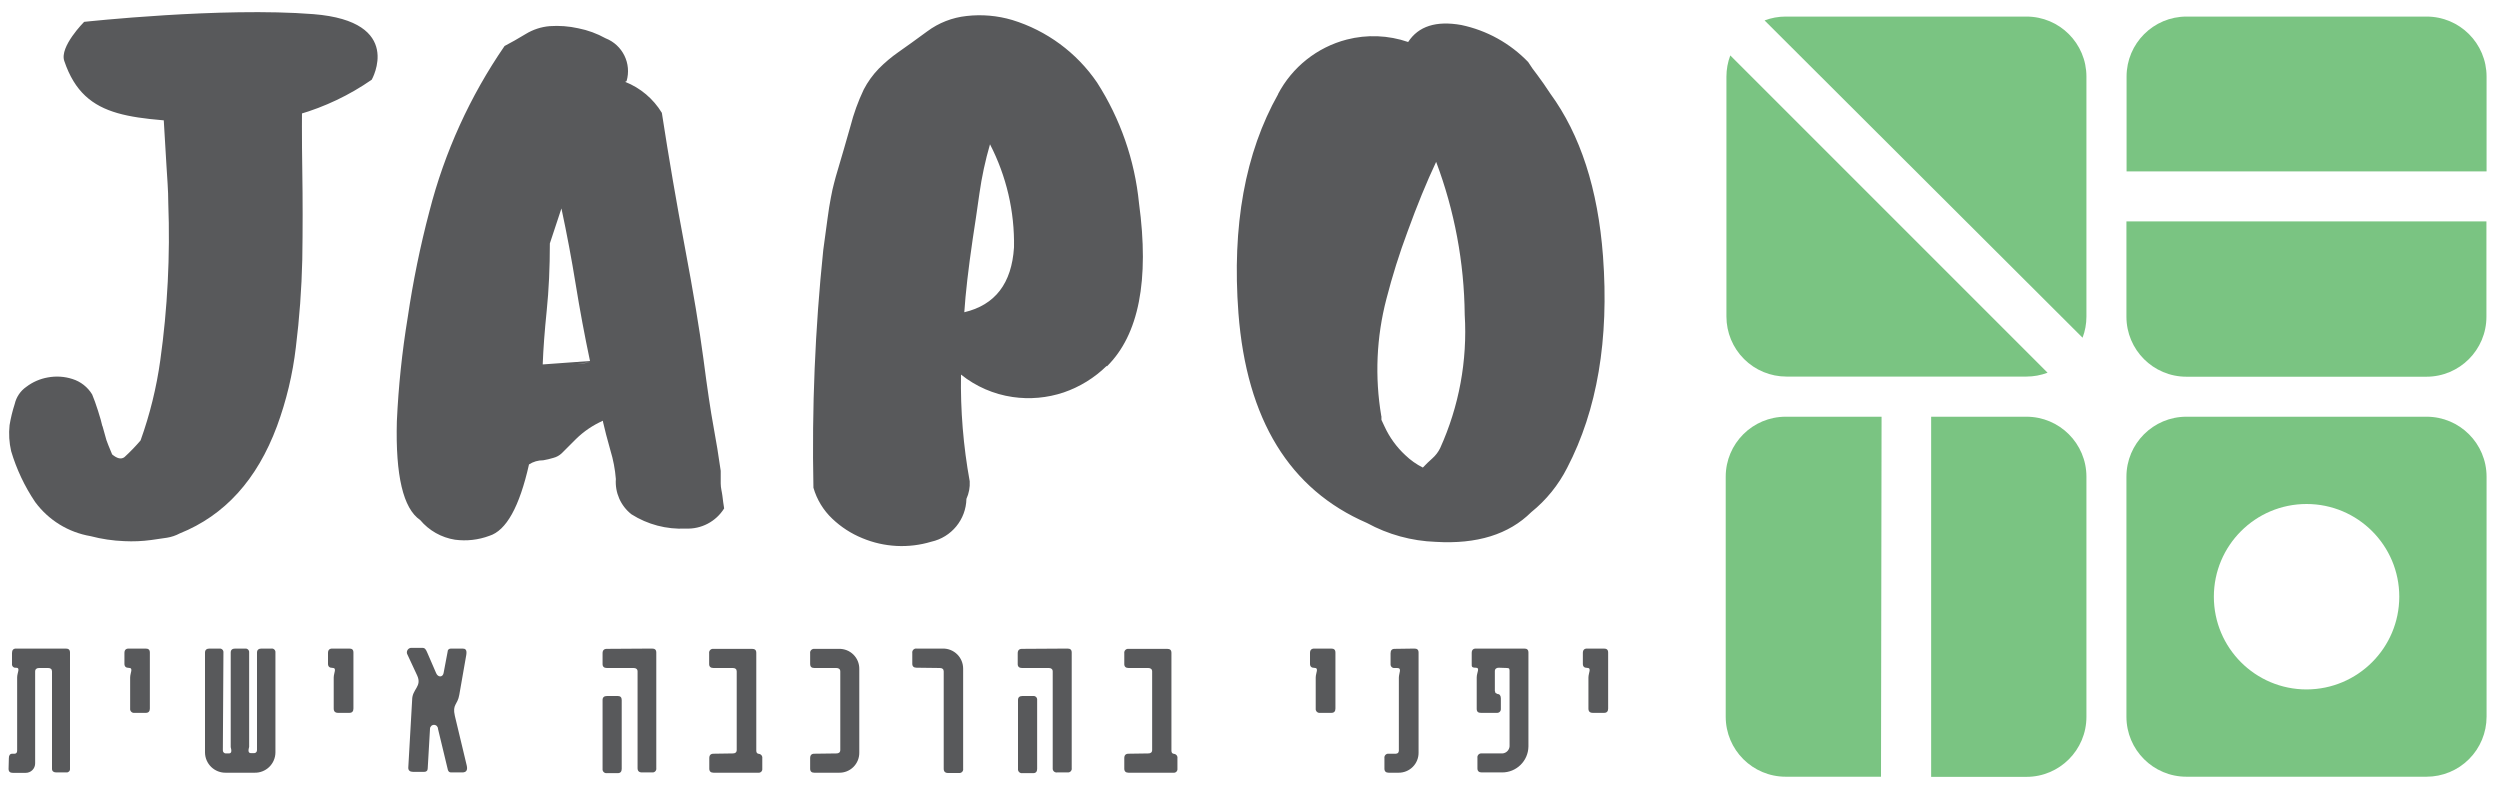
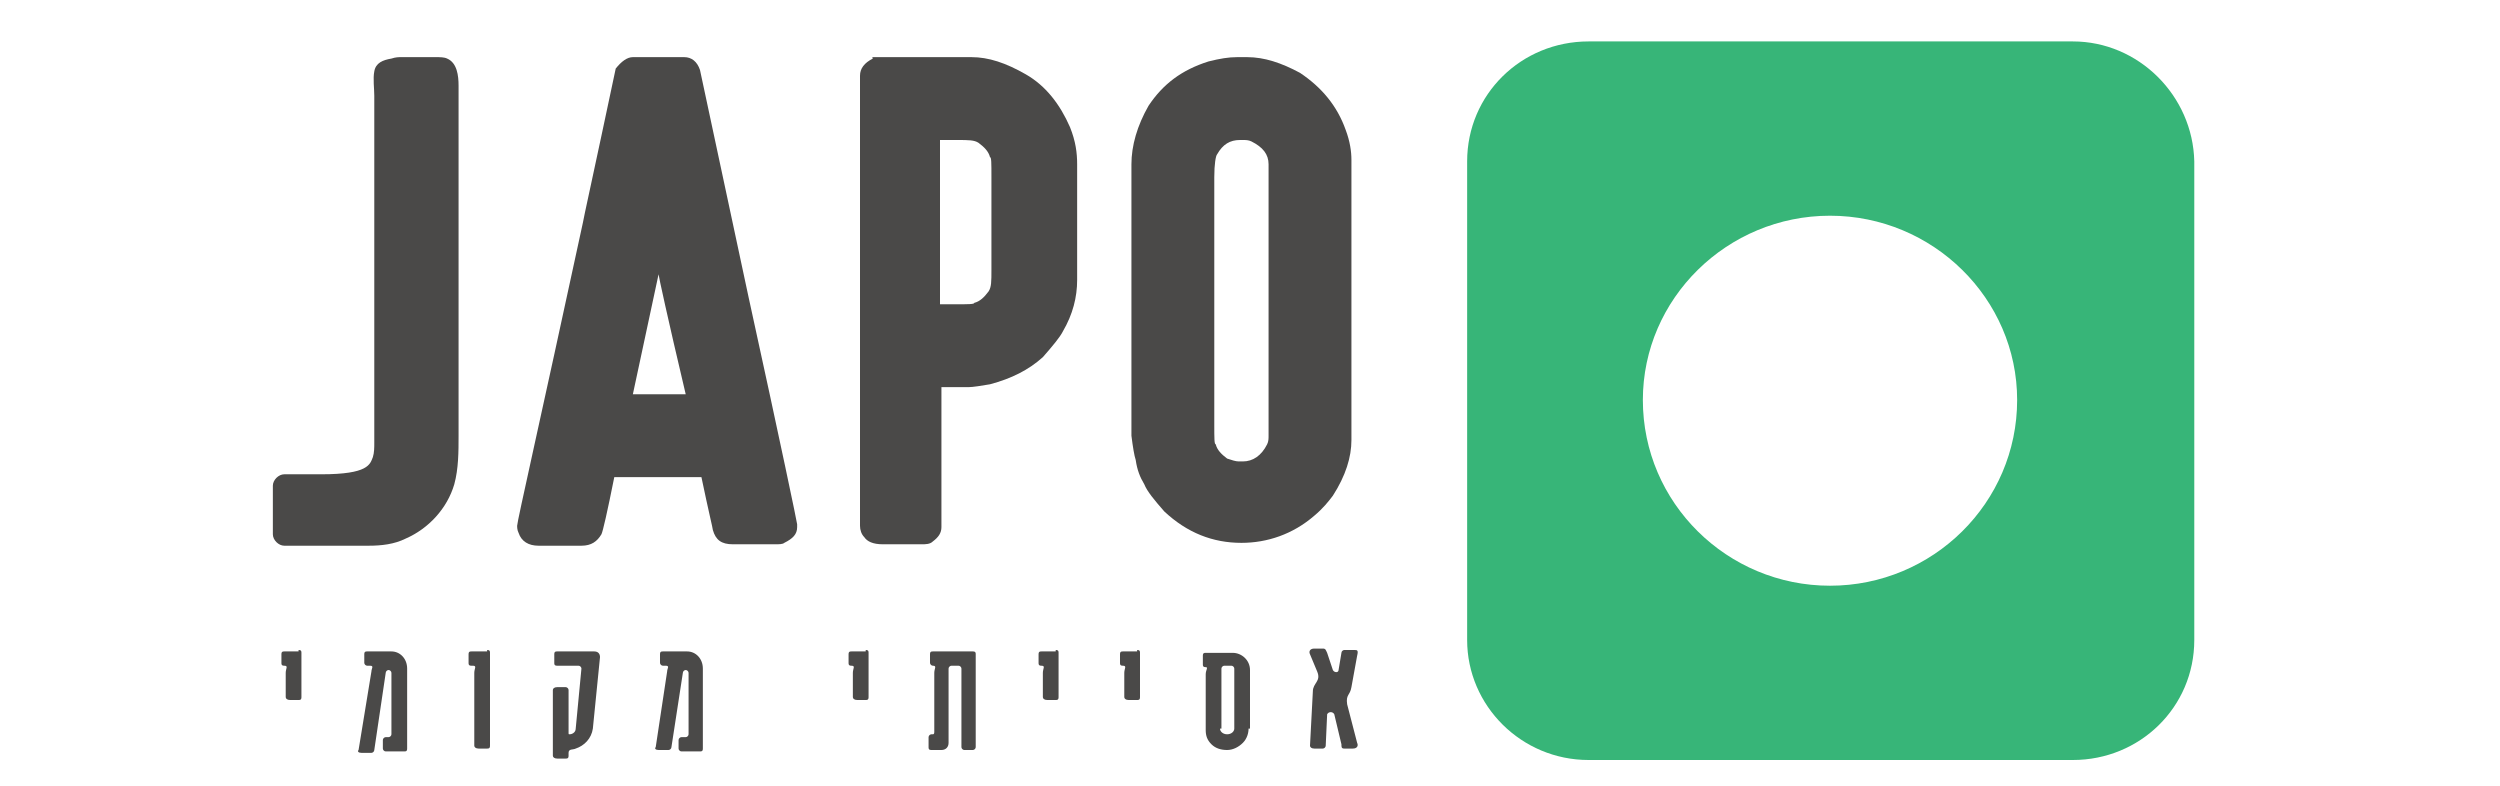
- <svg xmlns="http://www.w3.org/2000/svg" width="175" height="55" viewBox="0 0 175 55">
-   <g fill-rule="nonzero" fill="none">
-     <g fill="#7AC482">
-       <path d="M145.78 23.64c.179-.473.27-.974.27-1.48v-16.8c0-2.32-1.88-4.2-4.2-4.2h-16.85c-.506-.001-1.007.091-1.48.27l22.26 22.21zM121.12 3.88c-.178.473-.269.974-.27 1.48v16.8c0 1.114.442 2.182 1.23 2.97.788.788 1.856 1.23 2.97 1.23h16.8c.506 0 1.007-.091 1.48-.27l-22.21-22.21zM131.71 29.17h-6.71c-2.32 0-4.2 1.88-4.2 4.2v16.8c0 2.32 1.88 4.2 4.2 4.2h6.67l.04-25.2zM141.85 29.17h-6.67v25.21h6.67c2.32 0 4.2-1.88 4.2-4.2v-16.81c0-2.32-1.88-4.2-4.2-4.2" id="Shape" />
-       <path d="M174.06 12v-6.64c0-2.32-1.88-4.2-4.2-4.2h-16.8c-2.32 0-4.2 1.88-4.2 4.2v6.64h25.2zM148.85 15.5v6.67c0 2.32 1.88 4.2 4.2 4.2h16.8c2.32 0 4.2-1.88 4.2-4.2v-6.67h-25.2zM169.86 29.17h-16.81c-2.32 0-4.2 1.88-4.2 4.2v16.8c0 2.32 1.88 4.2 4.2 4.2h16.81c1.114 0 2.182-.442 2.97-1.23.788-.788 1.23-1.856 1.23-2.97v-16.8c0-2.32-1.88-4.2-4.2-4.2m-8.4 19.09c-3.584 0-6.49-2.906-6.49-6.49s2.906-6.49 6.49-6.49 6.49 2.906 6.49 6.49c-.006 3.582-2.908 6.484-6.49 6.49" id="Shape" />
+ <svg xmlns="http://www.w3.org/2000/svg" version="1.1" id="Layer_1" x="0px" y="0px" viewBox="0 0 175 55" style="enable-background:new 0 0 175 55;" xml:space="preserve">
+   <style type="text/css">
+ 	.st0{fill:#37B578;}
+ 	.st1{fill:#4A4948;}
+ </style>
+   <g>
+     <path class="st0" d="M145.1,2.9h-33.9c-4.7,0-8.5,3.7-8.5,8.4v33.5c0,4.6,3.8,8.4,8.5,8.4h33.9c4.7,0,8.5-3.7,8.5-8.4V11.3   C153.5,6.7,149.7,2.9,145.1,2.9 M128.1,41C120.9,41,115,35.2,115,28c0-7.1,5.9-12.9,13.1-12.9c7.2,0,13.1,5.8,13.1,12.9   C141.2,35.2,135.3,41,128.1,41" />
+     <g>
+       <path class="st1" d="M44.3,4h3.6c0.5,0,0.9,0.3,1.1,0.9l3.4,15.9c2.3,10.5,3.4,15.8,3.4,15.9v0.2c0,0.5-0.3,0.8-0.9,1.1    c-0.1,0.1-0.4,0.1-0.6,0.1h-3c-0.8,0-1.2-0.3-1.4-1c0-0.1-0.3-1.3-0.8-3.7H43c-0.5,2.5-0.8,3.8-0.9,4c-0.3,0.5-0.7,0.8-1.4,0.8h-3    c-0.7,0-1.2-0.3-1.4-0.9c-0.1-0.2-0.1-0.4-0.1-0.5c0-0.3,1.6-7.3,4.6-21.2c0-0.1,0.8-3.7,2.3-10.8C43.5,4.3,43.9,4,44.3,4     M46.1,19.2c0,0-0.6,2.8-1.8,8.4h3.7C46.7,22.1,46.1,19.3,46.1,19.2L46.1,19.2z" />
+       <path class="st1" d="M61.2,4H68c1.2,0,2.4,0.4,3.8,1.2c1.4,0.8,2.4,2.1,3.1,3.7c0.4,1,0.5,1.8,0.5,2.6c0,0.3,0,0.6,0,0.7v6.6    c0,0.2,0,0.5,0,0.8c0,1.2-0.3,2.4-1,3.6c-0.2,0.4-0.7,1-1.4,1.8c-1,0.9-2.2,1.5-3.7,1.9c-0.6,0.1-1.2,0.2-1.5,0.2    c-0.3,0-0.5,0-0.7,0h-1.2c0,0,0,0,0,0v9.3c0,0.1,0,0.3,0,0.5c0,0.4-0.2,0.7-0.6,1c-0.2,0.2-0.5,0.2-0.8,0.2h-2.7    c-0.7,0-1.1-0.2-1.3-0.5c-0.2-0.2-0.3-0.5-0.3-0.8V31c0-3,0-5.2,0-6.6c0-1.8,0-4.2,0-7v-3.6c0-2.1,0-5,0-8.5    c0-0.5,0.3-0.9,0.9-1.2C61,4,61.1,4,61.2,4 M65.8,9.8v11.5c0,0,0,0,0,0h1c1,0,1.4,0,1.4-0.1c0.4-0.1,0.7-0.4,1-0.8    c0.2-0.3,0.2-0.7,0.2-1.5v-6.5c0-1,0-1.4-0.1-1.4c-0.1-0.4-0.4-0.7-0.8-1c-0.3-0.2-0.7-0.2-1.5-0.2L65.8,9.8    C65.9,9.8,65.8,9.8,65.8,9.8" />
+       <path class="st1" d="M32.1,30.5c0-8.2,0-16.3,0-24.5c0-0.7-0.1-1.6-0.8-1.9C31.1,4,30.8,4,30.5,4c-0.8,0-1.6,0-2.4,0    c-0.2,0-0.4,0-0.7,0.1c-0.6,0.1-1.1,0.3-1.2,0.9c-0.1,0.5,0,1.2,0,1.7c0,0.6,0,1.1,0,1.7c0,2.4,0,4.7,0,7.1c0,5.2,0,10.4,0,15.5    c0,0.3,0,0.7-0.1,1c-0.2,0.5-0.3,1.2-3.6,1.2c0,0,0,0,0,0h-2.6c-0.4,0-0.8,0.4-0.8,0.8c0,0.9,0,2.4,0,3.4c0,0.4,0.4,0.8,0.8,0.8h5    c0.1,0,0.3,0,0.6,0c0.1,0,0.2,0,0.3,0c0.9,0,1.8-0.1,2.6-0.5c1.6-0.7,2.9-2.1,3.4-3.8C32.1,32.8,32.1,31.6,32.1,30.5z" />
+       <path class="st1" d="M86.6,4h0.7c1.2,0,2.4,0.4,3.7,1.1c1.5,1,2.6,2.3,3.2,4c0.3,0.8,0.4,1.5,0.4,2.1v19.6c0,1.2-0.4,2.5-1.3,3.9    c-0.3,0.4-0.7,0.9-1.3,1.4c-1.5,1.3-3.3,1.9-5.1,1.9c-2,0-3.8-0.7-5.4-2.2c-0.7-0.8-1.2-1.4-1.4-1.9c-0.3-0.5-0.5-1-0.6-1.7    c-0.1-0.3-0.2-0.9-0.3-1.7V11.5c0-1.3,0.4-2.7,1.2-4.1c1-1.5,2.3-2.5,4.2-3.1C85.4,4.1,86,4,86.6,4 M85,12.4v17.3    c0,1,0,1.4,0.1,1.4c0.1,0.4,0.4,0.7,0.8,1c0.3,0.1,0.6,0.2,0.8,0.2H87c0.7,0,1.3-0.4,1.7-1.2c0.1-0.2,0.1-0.4,0.1-0.6V11.5    c0-0.7-0.4-1.2-1.2-1.6c-0.2-0.1-0.4-0.1-0.6-0.1h-0.2c-0.7,0-1.2,0.3-1.6,1C85.1,10.9,85,11.5,85,12.4" />
+       <path class="st1" d="M20.9,45.5c0.2,0,0.2,0.1,0.2,0.2v3.1c0,0.2-0.1,0.2-0.2,0.2h-0.6c-0.2,0-0.3-0.1-0.3-0.2v-1.7    c0-0.3,0.2-0.5-0.1-0.5c-0.2,0-0.2-0.1-0.2-0.2v-0.6c0-0.2,0.1-0.2,0.2-0.2H20.9z M26,47c0-0.2,0.2-0.4-0.1-0.4h-0.2    c-0.1,0-0.2-0.1-0.2-0.2v-0.6c0-0.2,0.1-0.2,0.2-0.2h1.7c0.6,0,1.1,0.5,1.1,1.2v5.6c0,0.2-0.1,0.2-0.2,0.2H27    c-0.1,0-0.2-0.1-0.2-0.2v-0.6c0-0.1,0.1-0.2,0.2-0.2h0.2c0.1,0,0.2-0.1,0.2-0.2v-4.3c0-0.1-0.1-0.2-0.2-0.2s-0.2,0.1-0.2,0.2    l-0.8,5.4c0,0.1-0.1,0.2-0.2,0.2h-0.7c-0.2,0-0.3-0.1-0.2-0.2L26,47z M34.1,45.5c0.2,0,0.2,0.1,0.2,0.2v6.5c0,0.2-0.1,0.2-0.2,0.2    h-0.6c-0.2,0-0.3-0.1-0.3-0.2v-5.1c0-0.3,0.2-0.5-0.1-0.5H33c-0.2,0-0.2-0.1-0.2-0.2v-0.6c0-0.2,0.1-0.2,0.2-0.2H34.1z M39.8,52.9    c0,0.2-0.1,0.2-0.2,0.2H39c-0.2,0-0.3-0.1-0.3-0.2v-4.6c0-0.1,0.1-0.2,0.3-0.2h0.6c0.1,0,0.2,0.1,0.2,0.2v3c0,0.1,0,0.1,0.1,0.1    c0.1,0,0.4-0.1,0.4-0.4l0.4-4.2c0-0.1-0.1-0.2-0.2-0.2H39c-0.2,0-0.2-0.1-0.2-0.2v-0.6c0-0.2,0.1-0.2,0.2-0.2h2.6    c0.3,0,0.4,0.2,0.4,0.4L41.5,51c-0.1,0.7-0.6,1.2-1.2,1.4c-0.2,0.1-0.5,0-0.5,0.3V52.9z M46.7,47c0-0.2,0.2-0.4-0.1-0.4h-0.2    c-0.1,0-0.2-0.1-0.2-0.2v-0.6c0-0.2,0.1-0.2,0.2-0.2h1.7c0.6,0,1.1,0.5,1.1,1.2v5.6c0,0.2-0.1,0.2-0.2,0.2h-1.3    c-0.1,0-0.2-0.1-0.2-0.2v-0.6c0-0.1,0.1-0.2,0.2-0.2H48c0.1,0,0.2-0.1,0.2-0.2v-4.3c0-0.1-0.1-0.2-0.2-0.2s-0.2,0.1-0.2,0.2    L47,52.3c0,0.1-0.1,0.2-0.2,0.2h-0.7c-0.2,0-0.3-0.1-0.2-0.2L46.7,47z M60.6,45.5c0.2,0,0.2,0.1,0.2,0.2v3.1    c0,0.2-0.1,0.2-0.2,0.2H60c-0.2,0-0.3-0.1-0.3-0.2v-1.7c0-0.3,0.2-0.5-0.1-0.5c-0.2,0-0.2-0.1-0.2-0.2v-0.6c0-0.2,0.1-0.2,0.2-0.2    H60.6z M65,51.6c0-0.1,0.1-0.2,0.2-0.2h0.1c0.1,0,0.1-0.1,0.1-0.2v-4.1c0-0.3,0.2-0.5-0.1-0.5c-0.1,0-0.2-0.1-0.2-0.2v-0.6    c0-0.2,0.1-0.2,0.2-0.2h2.8c0.2,0,0.2,0.1,0.2,0.2v6.5c0,0.1-0.1,0.2-0.2,0.2h-0.6c-0.1,0-0.2-0.1-0.2-0.2v-5.5    c0-0.1-0.1-0.2-0.2-0.2h-0.5c-0.1,0-0.2,0.1-0.2,0.2v5.2c0,0.3-0.2,0.5-0.5,0.5h-0.7c-0.2,0-0.2-0.1-0.2-0.2V51.6z M73.9,45.5    c0.2,0,0.2,0.1,0.2,0.2v3.1c0,0.2-0.1,0.2-0.2,0.2h-0.6c-0.2,0-0.3-0.1-0.3-0.2v-1.7c0-0.3,0.2-0.5-0.1-0.5    c-0.2,0-0.2-0.1-0.2-0.2v-0.6c0-0.2,0.1-0.2,0.2-0.2H73.9z M79.6,45.5c0.2,0,0.2,0.1,0.2,0.2v3.1c0,0.2-0.1,0.2-0.2,0.2H79    c-0.2,0-0.3-0.1-0.3-0.2v-1.7c0-0.3,0.2-0.5-0.1-0.5c-0.2,0-0.2-0.1-0.2-0.2v-0.6c0-0.2,0.1-0.2,0.2-0.2H79.6z M87.4,51    c0,0.3-0.1,0.7-0.4,1c-0.3,0.3-0.7,0.5-1.1,0.5c-0.4,0-0.8-0.1-1.1-0.4c-0.3-0.3-0.4-0.6-0.4-1v-3.9c0-0.3,0.2-0.5,0-0.5    c-0.2,0-0.2-0.1-0.2-0.2v-0.6c0-0.2,0.1-0.2,0.2-0.2h1.9c0.6,0,1.2,0.5,1.2,1.2V51z M85.4,51c0,0.2,0.2,0.4,0.5,0.4    c0.3,0,0.5-0.2,0.5-0.4v-4.2c0-0.1-0.1-0.2-0.2-0.2h-0.5c-0.1,0-0.2,0.1-0.2,0.2V51z M93.3,46.9c0.1,0.2,0.4,0.2,0.4,0l0.2-1.2    c0-0.1,0.1-0.2,0.2-0.2h0.7c0.2,0,0.3,0,0.2,0.4l-0.4,2.2c-0.1,0.6-0.4,0.5-0.3,1.2L95,52c0.1,0.2,0,0.4-0.3,0.4h-0.6    c-0.2,0-0.2-0.1-0.2-0.3L93.4,50c-0.1-0.2-0.4-0.2-0.5,0l-0.1,2.2c0,0.1-0.1,0.2-0.2,0.2H92c-0.2,0-0.3-0.1-0.3-0.2l0.2-3.8    c0-0.6,0.6-0.7,0.3-1.4l-0.5-1.2c-0.1-0.2,0-0.4,0.3-0.4h0.6c0.2,0,0.2,0.1,0.3,0.3L93.3,46.9z" />
    </g>
-     <path d="M.62 53.07c0-.18.07-.31.24-.31h.16c.13 0 .18-.09.18-.22v-5.12c0-.34.25-.68-.08-.68-.076.014-.154-.01-.209-.063-.055-.053-.082-.13-.071-.207v-.76c0-.21.1-.31.28-.31h3.48c.19 0 .3.07.3.28v8.14c.006.066-.017.132-.063.18-.046.048-.11.074-.177.07h-.72c-.18 0-.3-.08-.3-.25v-6.82c0-.16-.1-.24-.27-.24h-.64c-.16 0-.27.08-.27.24v6.43c.003.179-.067.351-.193.477s-.298.196-.477.193h-.89c-.19 0-.3-.08-.3-.28l.02-.75zM10.19 45.4c.19 0 .3.07.3.28v3.92c0 .19-.09.3-.28.3h-.79c-.084.013-.169-.014-.23-.073s-.091-.143-.08-.227v-2.17c0-.34.25-.68-.1-.68-.19 0-.3-.09-.3-.28v-.76c0-.21.1-.31.3-.31h1.18zM15.6 52.52c-.004.063.021.124.068.167.047.043.11.062.172.053h.18c.22 0 .19-.22.13-.44v-6.62c0-.18.1-.28.31-.28h.71c.075-.007.149.021.202.076.052.054.077.13.068.204v6.6c-.06.22-.09.44.13.44h.18c.062.009.126-.01.172-.053.047-.043.071-.104.068-.167v-6.82c0-.18.11-.28.31-.28h.7c.077-.01.154.016.209.071.055.055.081.132.071.209v7c-.005.383-.164.748-.44 1.013-.276.265-.647.408-1.03.397h-2c-.381.008-.749-.136-1.024-.401-.274-.265-.431-.628-.436-1.009v-7c0-.18.11-.28.31-.28h.71c.075-.007.149.021.202.076.052.054.077.13.068.204l-.04 6.84zM24.45 45.4c.19 0 .29.07.29.28v3.92c0 .19-.09.3-.28.3h-.79c-.21 0-.31-.1-.31-.3v-2.17c0-.34.25-.68-.1-.68-.19 0-.3-.09-.3-.28v-.76c0-.21.1-.31.3-.31h1.19zM30.53 47.12c.13.31.46.3.52 0l.28-1.48c0-.16.1-.24.24-.24h.8c.19 0 .33.06.27.44l-.49 2.8c-.12.71-.5.65-.31 1.47l.83 3.47c.07.3 0 .49-.31.49h-.76c-.19 0-.24-.09-.29-.35l-.65-2.7c0-.155-.125-.28-.28-.28-.155 0-.28.125-.28.28l-.16 2.77c0 .16-.1.24-.24.24h-.79c-.21 0-.34-.1-.33-.3l.27-4.74c0-.76.71-.93.35-1.71l-.67-1.44c-.067-.105-.067-.239-.001-.344.066-.105.188-.162.311-.146h.72c.19 0 .25.1.36.36l.61 1.41zM45.64 45.4c.19 0 .3.07.3.28v8.09c.013.079-.012.16-.067.218-.055.059-.133.089-.213.082h-.72c-.21 0-.31-.1-.31-.3v-6.77c0-.16-.11-.24-.27-.24h-1.88c-.19 0-.3-.09-.3-.27v-.76c0-.21.1-.31.3-.31l3.16-.02zm-3.46 3.6c0-.18.1-.28.31-.28h.76c.18 0 .27.1.27.28v4.82c0 .19-.09.3-.27.3h-.76c-.084.013-.169-.014-.23-.073s-.091-.143-.08-.227v-4.82zM51.3 52.74c.16 0 .27-.07.27-.24v-5.5c0-.16-.1-.24-.27-.24h-1.36c-.19 0-.3-.09-.3-.27v-.76c-.013-.084.014-.169.073-.23s.143-.091.227-.08h2.7c.19 0 .3.07.3.28v6.85c0 .13.06.21.18.22.074.007.141.045.187.103.045.059.065.133.053.207v.73c.01.077-.016.154-.071.209-.055.055-.132.081-.209.071h-3.13c-.19 0-.3-.09-.3-.28v-.74c0-.21.1-.31.3-.31l1.35-.02zM58.55 52.74c.16 0 .27-.07.27-.24v-5.5c0-.16-.11-.24-.27-.24h-1.55c-.19 0-.29-.09-.29-.27v-.76c-.013-.082.013-.165.07-.225.057-.06.138-.092.22-.085h1.73c.377-.008.742.137 1.01.403s.416.629.41 1.007v5.85c.006.377-.143.741-.41 1.007-.268.266-.632.412-1.01.403h-1.73c-.19 0-.29-.09-.29-.28v-.74c0-.21.1-.31.29-.31l1.55-.02zM64.16 46.74c-.19 0-.3-.09-.3-.27v-.76c-.013-.084.014-.169.073-.23s.143-.091.227-.08h1.84c.376-.005.739.141 1.006.406s.416.627.414 1.004v7c.013.079-.012.16-.067.218-.055.059-.133.089-.213.082h-.77c-.21 0-.31-.1-.31-.3v-6.81c0-.16-.1-.24-.27-.24l-1.63-.02zM74.72 45.4c.19 0 .3.07.3.28v8.09c.013.079-.012.16-.067.218-.055.059-.133.089-.213.082h-.74c-.084.013-.169-.014-.23-.073s-.091-.143-.08-.227v-6.77c0-.16-.11-.24-.27-.24h-1.88c-.19 0-.3-.09-.3-.27v-.76c0-.21.1-.31.3-.31l3.18-.02zm-3.46 3.6c0-.18.1-.28.31-.28h.76c.075-.007.149.021.202.076.052.054.077.13.068.204v4.82c0 .19-.09.3-.27.3h-.76c-.084.013-.169-.014-.23-.073s-.091-.143-.08-.227v-4.82zM80.38 52.74c.16 0 .27-.07.27-.24v-5.5c0-.16-.11-.24-.27-.24h-1.38c-.19 0-.3-.09-.3-.27v-.76c-.013-.084.014-.169.073-.23s.143-.091.227-.08h2.7c.19 0 .3.07.3.28v6.85c0 .13.06.21.18.22.074.007.141.045.187.103.045.059.065.133.053.207v.73c.01.077-.016.154-.071.209-.055.055-.132.081-.209.071h-3.14c-.19 0-.3-.09-.3-.28v-.74c0-.21.1-.31.3-.31l1.38-.02zM93.18 45.4c.19 0 .3.07.3.28v3.92c0 .19-.09.3-.28.3h-.79c-.084.013-.169-.014-.23-.073s-.091-.143-.08-.227v-2.17c0-.34.25-.68-.1-.68-.19 0-.3-.09-.3-.28v-.76c0-.21.1-.31.3-.31h1.18zM99 45.4c.19 0 .3.07.3.28v7c.005.376-.141.737-.407 1.003-.266.266-.627.412-1.003.407h-.68c-.19 0-.3-.09-.3-.28v-.74c-.013-.084.014-.169.073-.23s.143-.091.227-.08h.52l.134-.049.056-.131v-5.14c0-.33.24-.68-.12-.68h-.18c-.075.009-.15-.016-.204-.068-.054-.052-.082-.127-.076-.202v-.76c0-.21.1-.31.28-.31l1.38-.02zM104.91 46.74c-.16 0-.27.08-.27.24v1.38l.044.148.136.072c.16 0 .24.12.24.31v.73c.006.076-.021.151-.075.205-.054.054-.129.081-.205.075h-1.11c-.19 0-.3-.07-.3-.28v-2.2c0-.34.25-.68-.06-.68s-.29-.09-.29-.27v-.76c0-.21.1-.31.29-.31h3.39c.19 0 .29.08.29.28v6.57c-.011 1.012-.838 1.826-1.85 1.82h-1.42c-.19 0-.3-.09-.3-.28v-.74c-.013-.084.014-.169.073-.23s.143-.091.227-.08h1.45c.268-.019.481-.232.5-.5v-5.24c0-.16 0-.24-.18-.24l-.58-.02zM112.27 45.4c.19 0 .3.07.3.28v3.92c0 .19-.09.3-.28.3h-.79c-.21 0-.31-.1-.31-.3v-2.17c0-.34.25-.68-.1-.68-.19 0-.29-.09-.29-.28v-.76c0-.21.1-.31.29-.31h1.18zM7.17 29.81l.28 1c.053.16.187.493.4 1 .35.29.63.36.86.19.4-.366.778-.757 1.13-1.17.652-1.817 1.115-3.697 1.38-5.61.51-3.643.697-7.324.56-11 0-.9-.08-1.79-.13-2.66-.05-.87-.1-1.77-.16-2.69-.06-.92-.09-1.87-.1-2.85l-.05-.16c-.032-1.643.921-3.147 2.42-3.82 1.384-.913 3.124-1.099 4.67-.5.758.304 1.409.826 1.87 1.5.56.871.858 1.884.86 2.92-.033 1.887-.033 3.87 0 5.95s.033 4.167 0 6.26c-.047 2.053-.198 4.102-.45 6.14-.221 1.886-.664 3.738-1.32 5.52-1.393 3.747-3.663 6.25-6.81 7.51-.278.149-.579.25-.89.3l-1.1.16c-.626.085-1.259.112-1.89.08-.797-.03-1.588-.147-2.36-.35-1.554-.264-2.945-1.12-3.88-2.39-.737-1.095-1.304-2.295-1.68-3.56-.138-.596-.175-1.211-.11-1.82.083-.502.203-.996.36-1.48.111-.487.4-.915.81-1.2.443-.338.961-.564 1.51-.66.574-.106 1.165-.069 1.72.11.576.18 1.067.564 1.38 1.08.127.3.263.68.41 1.14.15.46.25.83.31 1.1" id="Shape" fill="#58595B" />
-     <path d="M43.76 5.73c1.071.423 1.973 1.185 2.57 2.17.487 3.153 1.023 6.287 1.61 9.4.587 3.113 1.02 5.72 1.3 7.82.273 2.1.507 3.67.7 4.71.193 1.04.363 2.083.51 3.13v.89c0 .31.09.6.12.87s.07.56.12.87c-.575.923-1.604 1.462-2.69 1.41-1.34.067-2.667-.282-3.8-1-.751-.591-1.159-1.517-1.09-2.47-.054-.678-.181-1.349-.38-2-.227-.8-.4-1.467-.52-2v-.08c-.702.309-1.343.743-1.89 1.28l-1 1c-.163.154-.363.264-.58.32-.233.071-.47.128-.71.17-.355-.004-.703.097-1 .29-.667 2.967-1.593 4.633-2.78 5-.766.285-1.59.377-2.4.27-.953-.151-1.82-.641-2.44-1.38-1.187-.807-1.73-3.11-1.63-6.91.111-2.436.364-4.864.76-7.27.368-2.503.875-4.984 1.52-7.43 1.059-4.136 2.84-8.053 5.26-11.57.46-.24.953-.52 1.48-.84.509-.312 1.085-.5 1.68-.55.67-.046 1.344.004 2 .15.669.132 1.314.369 1.91.7 1.195.467 1.833 1.77 1.47 3l-.1.05zm-5.27 11.31c0 1.7-.073 3.267-.22 4.7-.147 1.433-.24 2.69-.28 3.77l3.31-.24c-.38-1.8-.713-3.587-1-5.36-.287-1.773-.62-3.547-1-5.32l-.81 2.45zm1.68 8.44c.389-.011.777-.051 1.16-.12l-1 .12c-.3 0-.35.05-.15 0h-.01zM77.46 25.62c-.85.832-1.875 1.464-3 1.85-1.152.386-2.378.496-3.58.32-1.322-.193-2.568-.735-3.61-1.57-.043 2.504.161 5.006.61 7.47.025.423-.054.845-.23 1.23-.03 1.448-1.046 2.687-2.46 3-1.59.48-3.298.392-4.83-.25-.779-.318-1.491-.779-2.1-1.36-.626-.592-1.082-1.342-1.32-2.17-.116-5.559.114-11.12.69-16.65.127-.907.227-1.643.3-2.21.07-.57.15-1 .23-1.44.08-.44.15-.74.22-1s.16-.63.28-1c.253-.847.543-1.847.87-3 .226-.885.538-1.745.93-2.57.278-.535.631-1.027 1.05-1.46.427-.432.892-.823 1.39-1.17.527-.367 1.193-.847 2-1.44.806-.601 1.76-.974 2.76-1.08 1.075-.123 2.163-.027 3.2.28 2.415.743 4.505 2.284 5.93 4.37 1.634 2.545 2.642 5.441 2.94 8.45.733 5.407-.013 9.213-2.24 11.42m-10-3.78c2.167-.507 3.33-2.02 3.49-4.54.049-2.509-.529-4.99-1.68-7.22-.328 1.128-.575 2.277-.74 3.44-.167 1.187-.323 2.25-.47 3.19-.307 2.093-.503 3.807-.59 5.14M89.46 6.59c.993-1.894 2.74-3.281 4.81-3.82 1.419-.367 2.914-.308 4.3.17.72-1.107 1.96-1.503 3.72-1.19 1.784.374 3.415 1.277 4.68 2.59.193.309.403.606.63.89.3.4.607.84.92 1.32 2.107 2.887 3.337 6.68 3.69 11.38.433 5.833-.403 10.773-2.51 14.82-.608 1.199-1.464 2.256-2.51 3.1-1.573 1.56-3.803 2.253-6.69 2.08-1.684-.06-3.331-.512-4.81-1.32-5.427-2.347-8.427-7.243-9-14.69-.46-6.113.467-11.223 2.78-15.33m7.23 22.55v.25l.22.47c.347.755.84 1.435 1.45 2 .364.35.778.644 1.23.87.213-.227.433-.44.66-.64.229-.202.416-.446.55-.72 1.325-2.927 1.915-6.133 1.72-9.34-.036-3.656-.713-7.278-2-10.7-.667 1.413-1.333 3.04-2 4.88-.576 1.543-1.07 3.115-1.48 4.71-.699 2.677-.822 5.472-.36 8.2M5.89 1.53s9.64-1.05 16.05-.54 4.08 4.59 4.08 4.59c-3.13 2.171-6.883 3.263-10.69 3.11-5.93-.45-9.38-.13-10.83-4.42-.35-1 1.39-2.74 1.39-2.74" fill="#58595B" />
  </g>
</svg>
